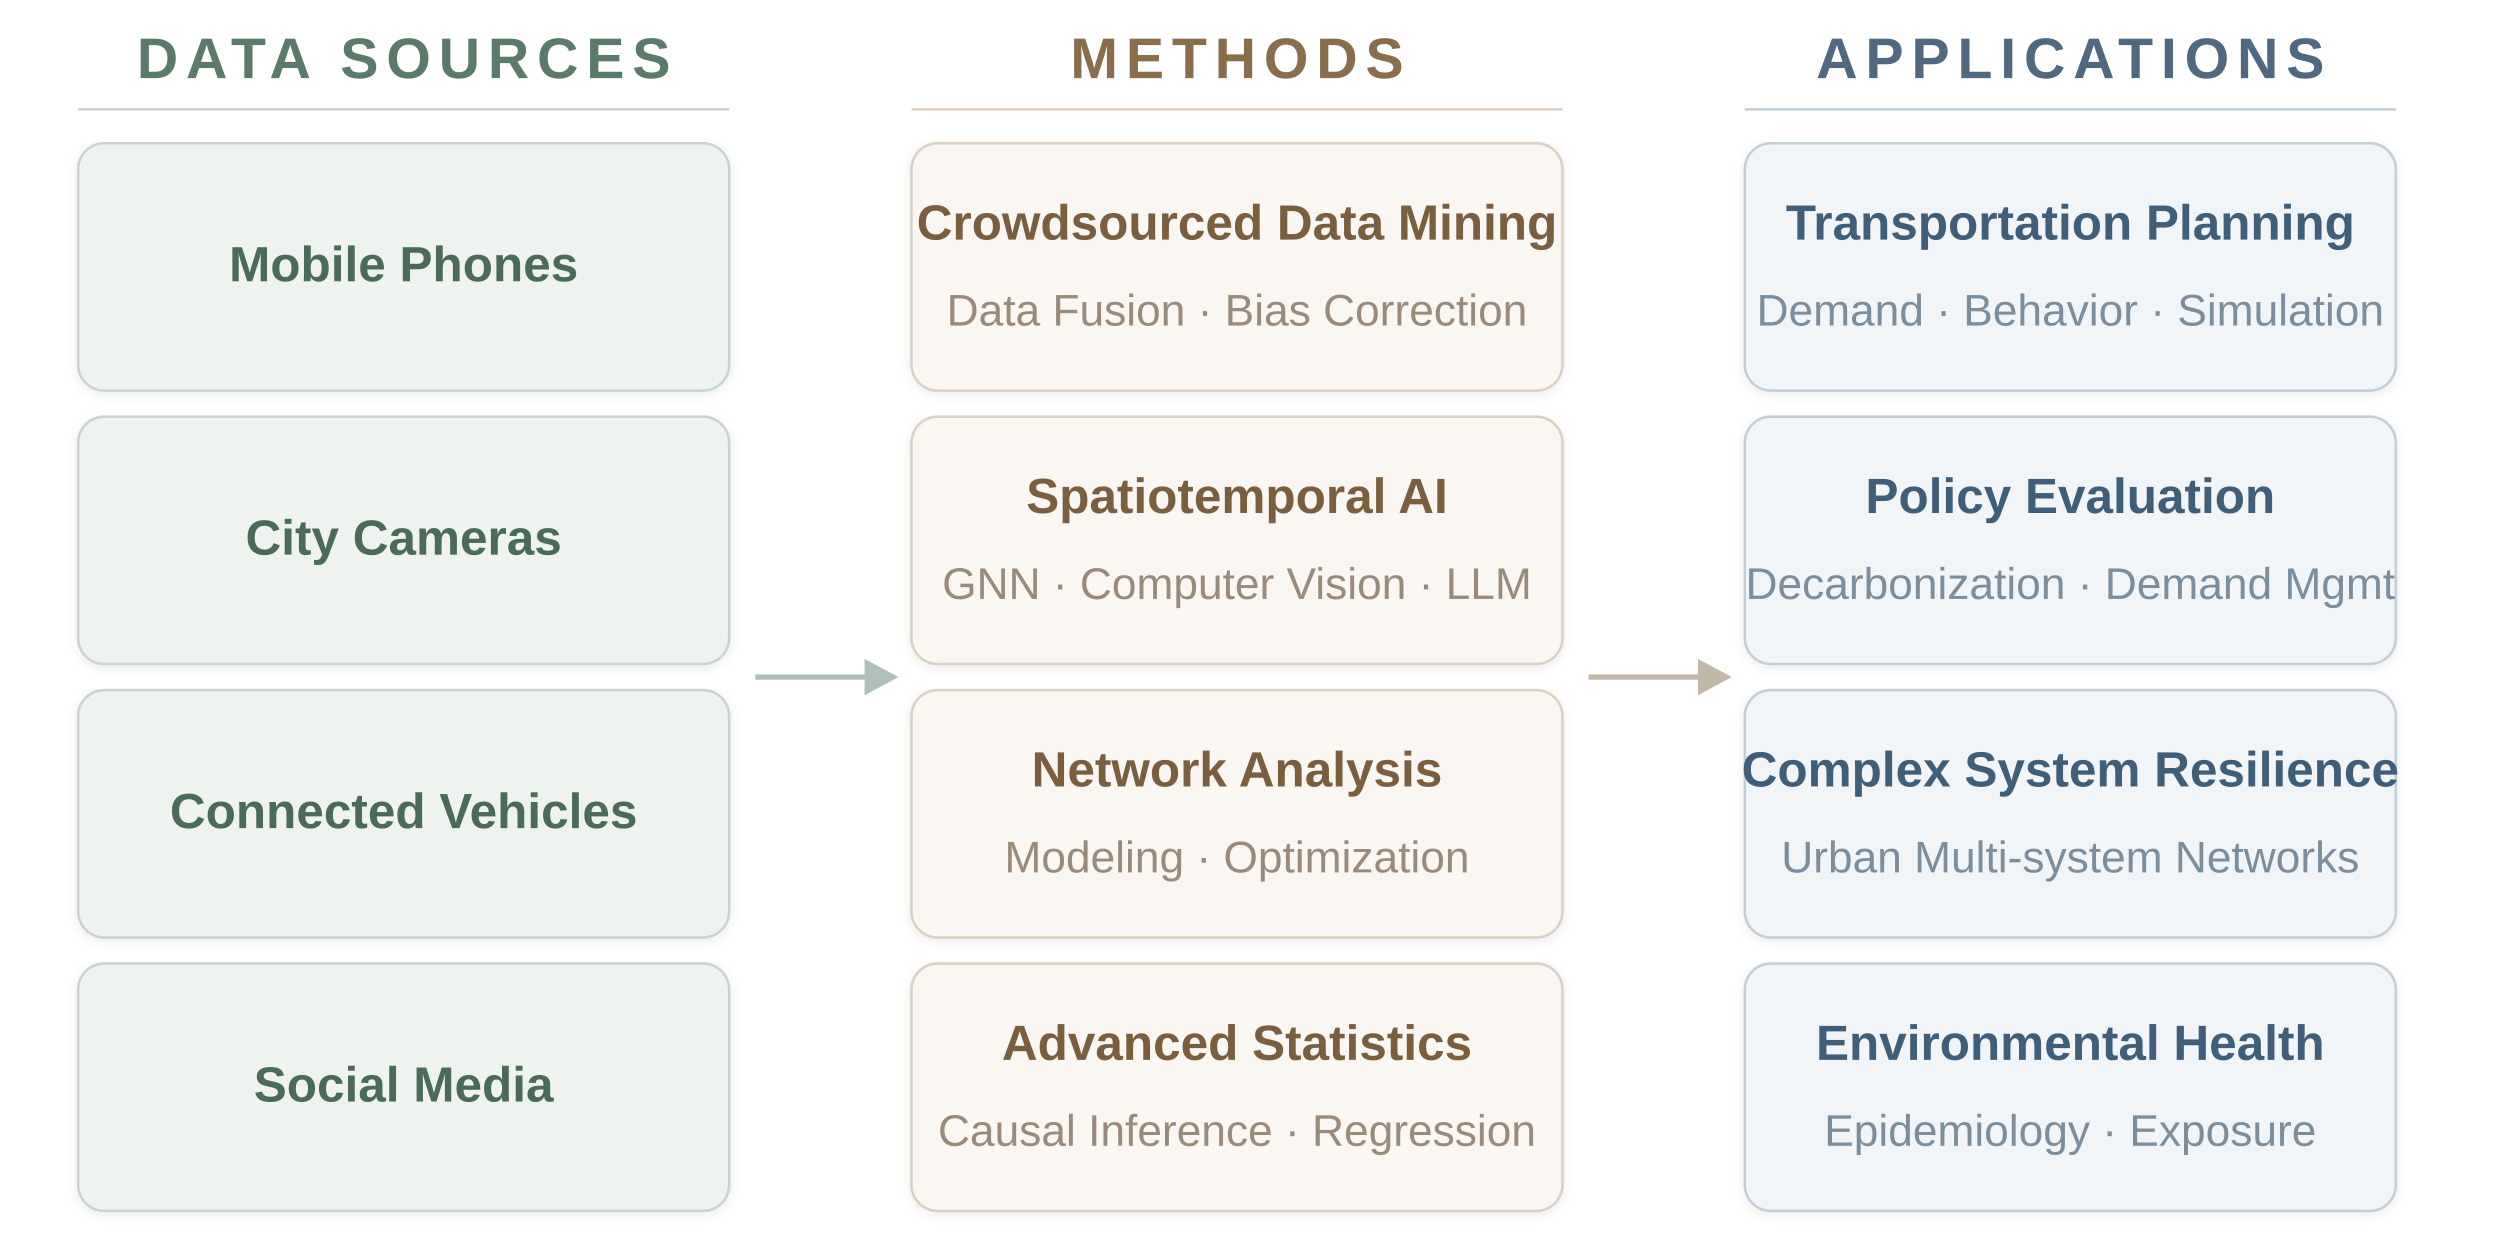
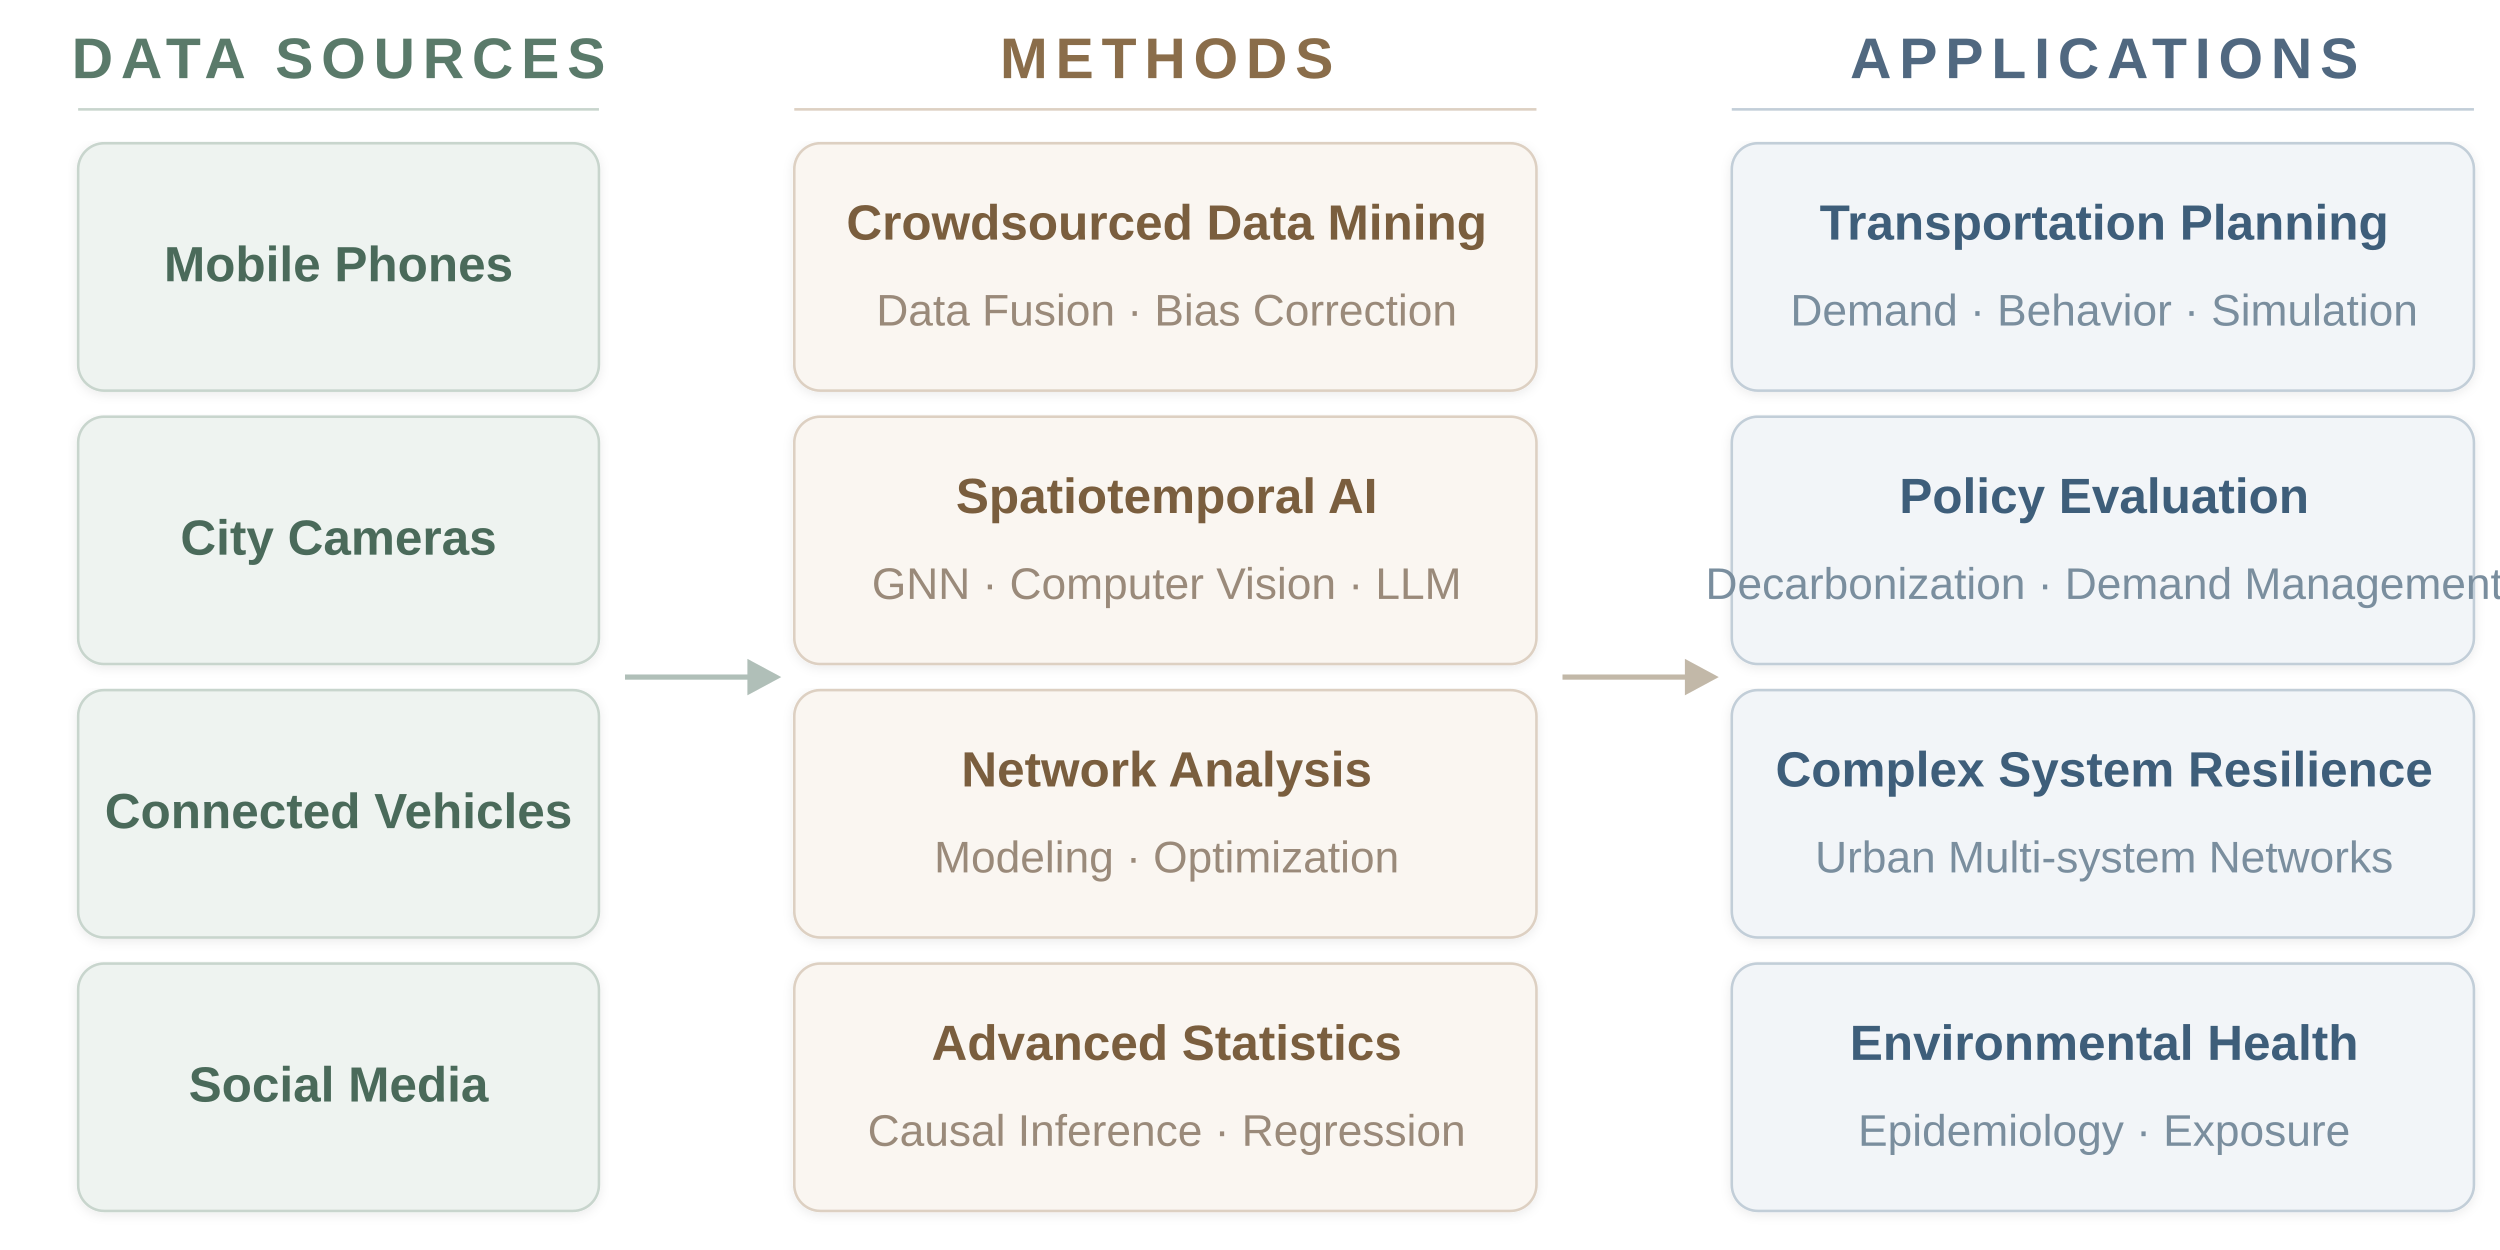
<svg xmlns="http://www.w3.org/2000/svg" viewBox="0 0 960 480" font-family="'Segoe UI', 'Helvetica Neue', Arial, sans-serif">
  <defs>
    <filter id="s" x="-2%" y="-2%" width="104%" height="108%">
      <feDropShadow dx="0" dy="1" stdDeviation="2" flood-opacity="0.08" />
    </filter>
  </defs>
-   <text x="155" y="30" text-anchor="middle" fill="#5a7a6a" font-size="22" font-weight="700" letter-spacing="3">DATA SOURCES</text>
-   <line x1="30" y1="42" x2="280" y2="42" stroke="#c8d5cd" stroke-width="1" />
-   <rect x="30" y="55" width="250" height="95" rx="10" fill="#eef3f0" stroke="#c8d5cd" stroke-width="1" filter="url(#s)" />
-   <text x="155" y="108" text-anchor="middle" fill="#4a6a5a" font-size="19" font-weight="600">Mobile Phones</text>
-   <rect x="30" y="160" width="250" height="95" rx="10" fill="#eef3f0" stroke="#c8d5cd" stroke-width="1" filter="url(#s)" />
-   <text x="155" y="213" text-anchor="middle" fill="#4a6a5a" font-size="19" font-weight="600">City Cameras</text>
-   <rect x="30" y="265" width="250" height="95" rx="10" fill="#eef3f0" stroke="#c8d5cd" stroke-width="1" filter="url(#s)" />
-   <text x="155" y="318" text-anchor="middle" fill="#4a6a5a" font-size="19" font-weight="600">Connected Vehicles</text>
-   <rect x="30" y="370" width="250" height="95" rx="10" fill="#eef3f0" stroke="#c8d5cd" stroke-width="1" filter="url(#s)" />
-   <text x="155" y="423" text-anchor="middle" fill="#4a6a5a" font-size="19" font-weight="600">Social Media</text>
-   <line x1="290" y1="260" x2="335" y2="260" stroke="#b0bfb8" stroke-width="2" />
-   <polygon points="332,253 345,260 332,267" fill="#b0bfb8" />
-   <text x="475" y="30" text-anchor="middle" fill="#8a6d4a" font-size="22" font-weight="700" letter-spacing="3">METHODS</text>
-   <line x1="350" y1="42" x2="600" y2="42" stroke="#ddd0c2" stroke-width="1" />
-   <rect x="350" y="55" width="250" height="95" rx="10" fill="#faf6f1" stroke="#ddd0c2" stroke-width="1" filter="url(#s)" />
-   <text x="475" y="92" text-anchor="middle" fill="#7a5e3e" font-size="19" font-weight="700">Crowdsourced Data Mining</text>
-   <text x="475" y="125" text-anchor="middle" fill="#9a8a7a" font-size="17">Data Fusion · Bias Correction</text>
-   <rect x="350" y="160" width="250" height="95" rx="10" fill="#faf6f1" stroke="#ddd0c2" stroke-width="1" filter="url(#s)" />
-   <text x="475" y="197" text-anchor="middle" fill="#7a5e3e" font-size="19" font-weight="700">Spatiotemporal AI</text>
-   <text x="475" y="230" text-anchor="middle" fill="#9a8a7a" font-size="17">GNN · Computer Vision · LLM</text>
-   <rect x="350" y="265" width="250" height="95" rx="10" fill="#faf6f1" stroke="#ddd0c2" stroke-width="1" filter="url(#s)" />
-   <text x="475" y="302" text-anchor="middle" fill="#7a5e3e" font-size="19" font-weight="700">Network Analysis</text>
-   <text x="475" y="335" text-anchor="middle" fill="#9a8a7a" font-size="17">Modeling · Optimization</text>
-   <rect x="350" y="370" width="250" height="95" rx="10" fill="#faf6f1" stroke="#ddd0c2" stroke-width="1" filter="url(#s)" />
-   <text x="475" y="407" text-anchor="middle" fill="#7a5e3e" font-size="19" font-weight="700">Advanced Statistics</text>
-   <text x="475" y="440" text-anchor="middle" fill="#9a8a7a" font-size="17">Causal Inference · Regression</text>
-   <line x1="610" y1="260" x2="655" y2="260" stroke="#c2b8a8" stroke-width="2" />
-   <polygon points="652,253 665,260 652,267" fill="#c2b8a8" />
-   <text x="795" y="30" text-anchor="middle" fill="#506880" font-size="22" font-weight="700" letter-spacing="3">APPLICATIONS</text>
-   <line x1="670" y1="42" x2="920" y2="42" stroke="#c2ced8" stroke-width="1" />
-   <rect x="670" y="55" width="250" height="95" rx="10" fill="#f2f5f8" stroke="#c2ced8" stroke-width="1" filter="url(#s)" />
-   <text x="795" y="92" text-anchor="middle" fill="#3e5e7a" font-size="19" font-weight="700">Transportation Planning</text>
-   <text x="795" y="125" text-anchor="middle" fill="#7a8e9e" font-size="17">Demand · Behavior · Simulation</text>
-   <rect x="670" y="160" width="250" height="95" rx="10" fill="#f2f5f8" stroke="#c2ced8" stroke-width="1" filter="url(#s)" />
-   <text x="795" y="197" text-anchor="middle" fill="#3e5e7a" font-size="19" font-weight="700">Policy Evaluation</text>
-   <text x="795" y="230" text-anchor="middle" fill="#7a8e9e" font-size="17">Decarbonization · Demand Mgmt</text>
-   <rect x="670" y="265" width="250" height="95" rx="10" fill="#f2f5f8" stroke="#c2ced8" stroke-width="1" filter="url(#s)" />
-   <text x="795" y="302" text-anchor="middle" fill="#3e5e7a" font-size="19" font-weight="700">Complex System Resilience</text>
-   <text x="795" y="335" text-anchor="middle" fill="#7a8e9e" font-size="17">Urban Multi-system Networks</text>
-   <rect x="670" y="370" width="250" height="95" rx="10" fill="#f2f5f8" stroke="#c2ced8" stroke-width="1" filter="url(#s)" />
-   <text x="795" y="407" text-anchor="middle" fill="#3e5e7a" font-size="19" font-weight="700">Environmental Health</text>
-   <text x="795" y="440" text-anchor="middle" fill="#7a8e9e" font-size="17">Epidemiology · Exposure</text>
+   <text x="130" y="30" text-anchor="middle" fill="#5a7a6a" font-size="22" font-weight="700" letter-spacing="3">DATA SOURCES</text>
+   <line x1="30" y1="42" x2="230" y2="42" stroke="#c8d5cd" stroke-width="1" />
+   <rect x="30" y="55" width="200" height="95" rx="10" fill="#eef3f0" stroke="#c8d5cd" stroke-width="1" filter="url(#s)" />
+   <text x="130" y="108" text-anchor="middle" fill="#4a6a5a" font-size="19" font-weight="600">Mobile Phones</text>
+   <rect x="30" y="160" width="200" height="95" rx="10" fill="#eef3f0" stroke="#c8d5cd" stroke-width="1" filter="url(#s)" />
+   <text x="130" y="213" text-anchor="middle" fill="#4a6a5a" font-size="19" font-weight="600">City Cameras</text>
+   <rect x="30" y="265" width="200" height="95" rx="10" fill="#eef3f0" stroke="#c8d5cd" stroke-width="1" filter="url(#s)" />
+   <text x="130" y="318" text-anchor="middle" fill="#4a6a5a" font-size="19" font-weight="600">Connected Vehicles</text>
+   <rect x="30" y="370" width="200" height="95" rx="10" fill="#eef3f0" stroke="#c8d5cd" stroke-width="1" filter="url(#s)" />
+   <text x="130" y="423" text-anchor="middle" fill="#4a6a5a" font-size="19" font-weight="600">Social Media</text>
+   <line x1="240" y1="260" x2="290" y2="260" stroke="#b0bfb8" stroke-width="2" />
+   <polygon points="287,253 300,260 287,267" fill="#b0bfb8" />
+   <text x="448" y="30" text-anchor="middle" fill="#8a6d4a" font-size="22" font-weight="700" letter-spacing="3">METHODS</text>
+   <line x1="305" y1="42" x2="590" y2="42" stroke="#ddd0c2" stroke-width="1" />
+   <rect x="305" y="55" width="285" height="95" rx="10" fill="#faf6f1" stroke="#ddd0c2" stroke-width="1" filter="url(#s)" />
+   <text x="448" y="92" text-anchor="middle" fill="#7a5e3e" font-size="19" font-weight="700">Crowdsourced Data Mining</text>
+   <text x="448" y="125" text-anchor="middle" fill="#9a8a7a" font-size="17">Data Fusion · Bias Correction</text>
+   <rect x="305" y="160" width="285" height="95" rx="10" fill="#faf6f1" stroke="#ddd0c2" stroke-width="1" filter="url(#s)" />
+   <text x="448" y="197" text-anchor="middle" fill="#7a5e3e" font-size="19" font-weight="700">Spatiotemporal AI</text>
+   <text x="448" y="230" text-anchor="middle" fill="#9a8a7a" font-size="17">GNN · Computer Vision · LLM</text>
+   <rect x="305" y="265" width="285" height="95" rx="10" fill="#faf6f1" stroke="#ddd0c2" stroke-width="1" filter="url(#s)" />
+   <text x="448" y="302" text-anchor="middle" fill="#7a5e3e" font-size="19" font-weight="700">Network Analysis</text>
+   <text x="448" y="335" text-anchor="middle" fill="#9a8a7a" font-size="17">Modeling · Optimization</text>
+   <rect x="305" y="370" width="285" height="95" rx="10" fill="#faf6f1" stroke="#ddd0c2" stroke-width="1" filter="url(#s)" />
+   <text x="448" y="407" text-anchor="middle" fill="#7a5e3e" font-size="19" font-weight="700">Advanced Statistics</text>
+   <text x="448" y="440" text-anchor="middle" fill="#9a8a7a" font-size="17">Causal Inference · Regression</text>
+   <line x1="600" y1="260" x2="650" y2="260" stroke="#c2b8a8" stroke-width="2" />
+   <polygon points="647,253 660,260 647,267" fill="#c2b8a8" />
+   <text x="808" y="30" text-anchor="middle" fill="#506880" font-size="22" font-weight="700" letter-spacing="3">APPLICATIONS</text>
+   <line x1="665" y1="42" x2="950" y2="42" stroke="#c2ced8" stroke-width="1" />
+   <rect x="665" y="55" width="285" height="95" rx="10" fill="#f2f5f8" stroke="#c2ced8" stroke-width="1" filter="url(#s)" />
+   <text x="808" y="92" text-anchor="middle" fill="#3e5e7a" font-size="19" font-weight="700">Transportation Planning</text>
+   <text x="808" y="125" text-anchor="middle" fill="#7a8e9e" font-size="17">Demand · Behavior · Simulation</text>
+   <rect x="665" y="160" width="285" height="95" rx="10" fill="#f2f5f8" stroke="#c2ced8" stroke-width="1" filter="url(#s)" />
+   <text x="808" y="197" text-anchor="middle" fill="#3e5e7a" font-size="19" font-weight="700">Policy Evaluation</text>
+   <text x="808" y="230" text-anchor="middle" fill="#7a8e9e" font-size="17">Decarbonization · Demand Management</text>
+   <rect x="665" y="265" width="285" height="95" rx="10" fill="#f2f5f8" stroke="#c2ced8" stroke-width="1" filter="url(#s)" />
+   <text x="808" y="302" text-anchor="middle" fill="#3e5e7a" font-size="19" font-weight="700">Complex System Resilience</text>
+   <text x="808" y="335" text-anchor="middle" fill="#7a8e9e" font-size="17">Urban Multi-system Networks</text>
+   <rect x="665" y="370" width="285" height="95" rx="10" fill="#f2f5f8" stroke="#c2ced8" stroke-width="1" filter="url(#s)" />
+   <text x="808" y="407" text-anchor="middle" fill="#3e5e7a" font-size="19" font-weight="700">Environmental Health</text>
+   <text x="808" y="440" text-anchor="middle" fill="#7a8e9e" font-size="17">Epidemiology · Exposure</text>
</svg>
